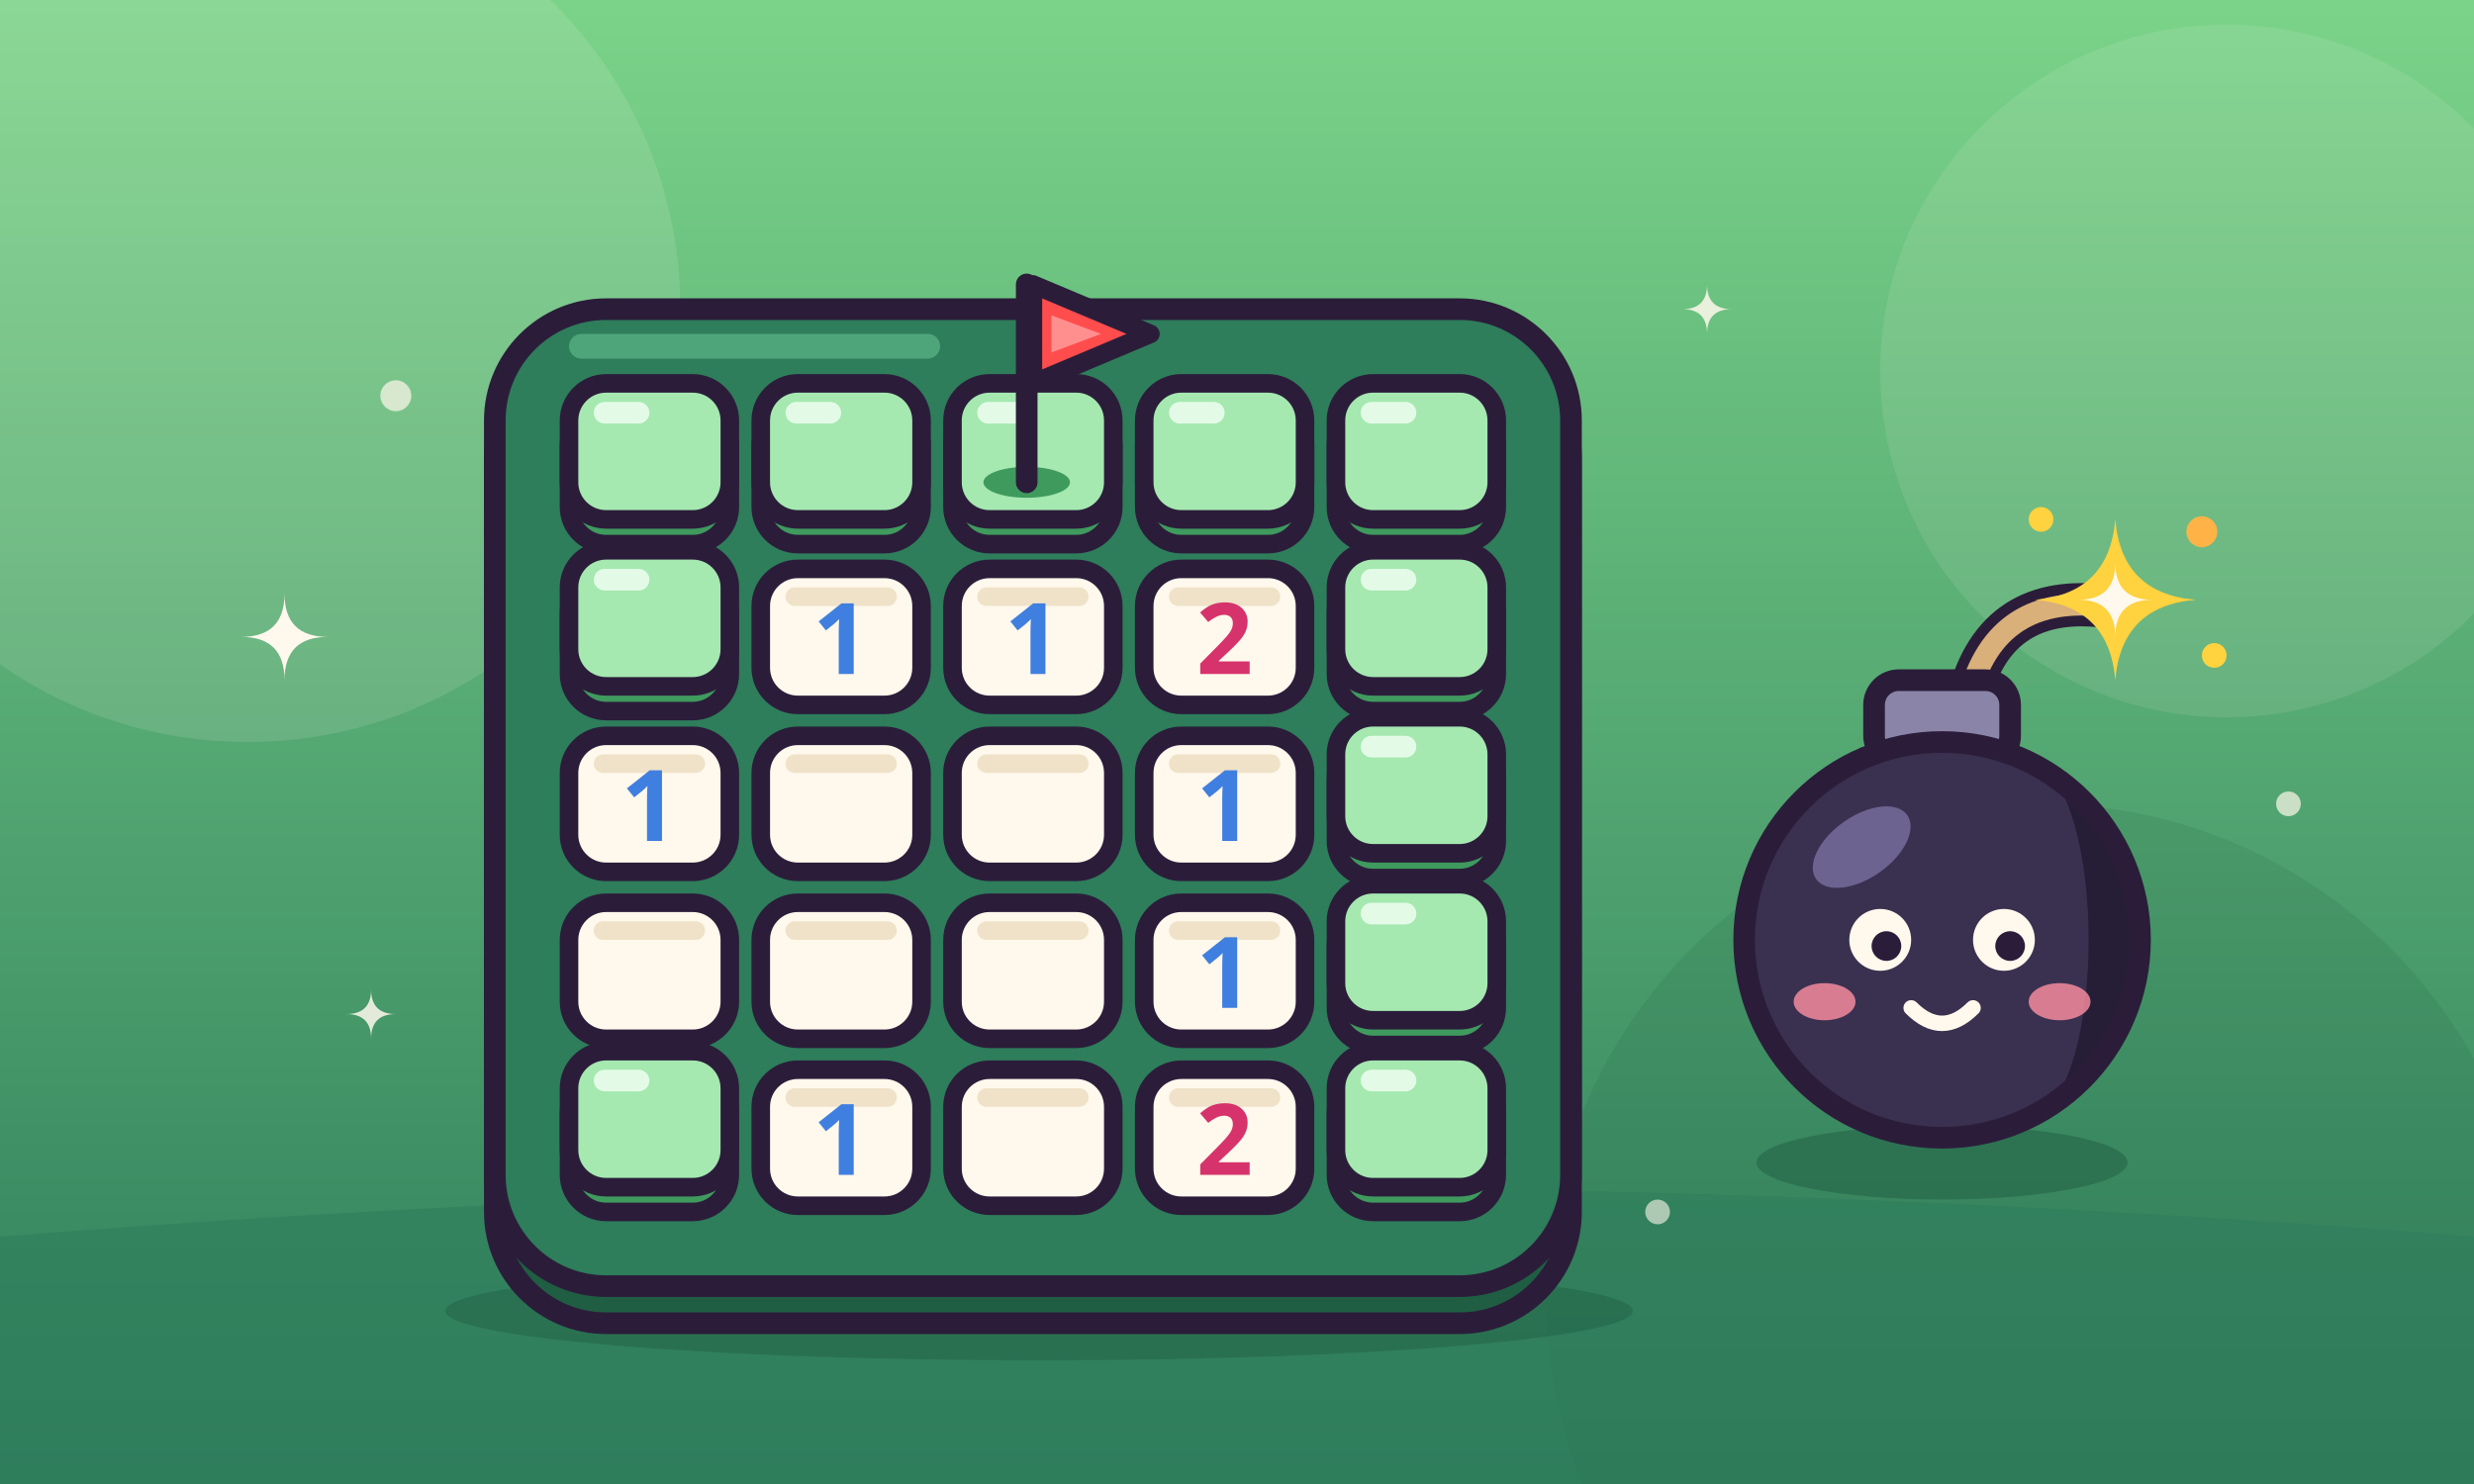
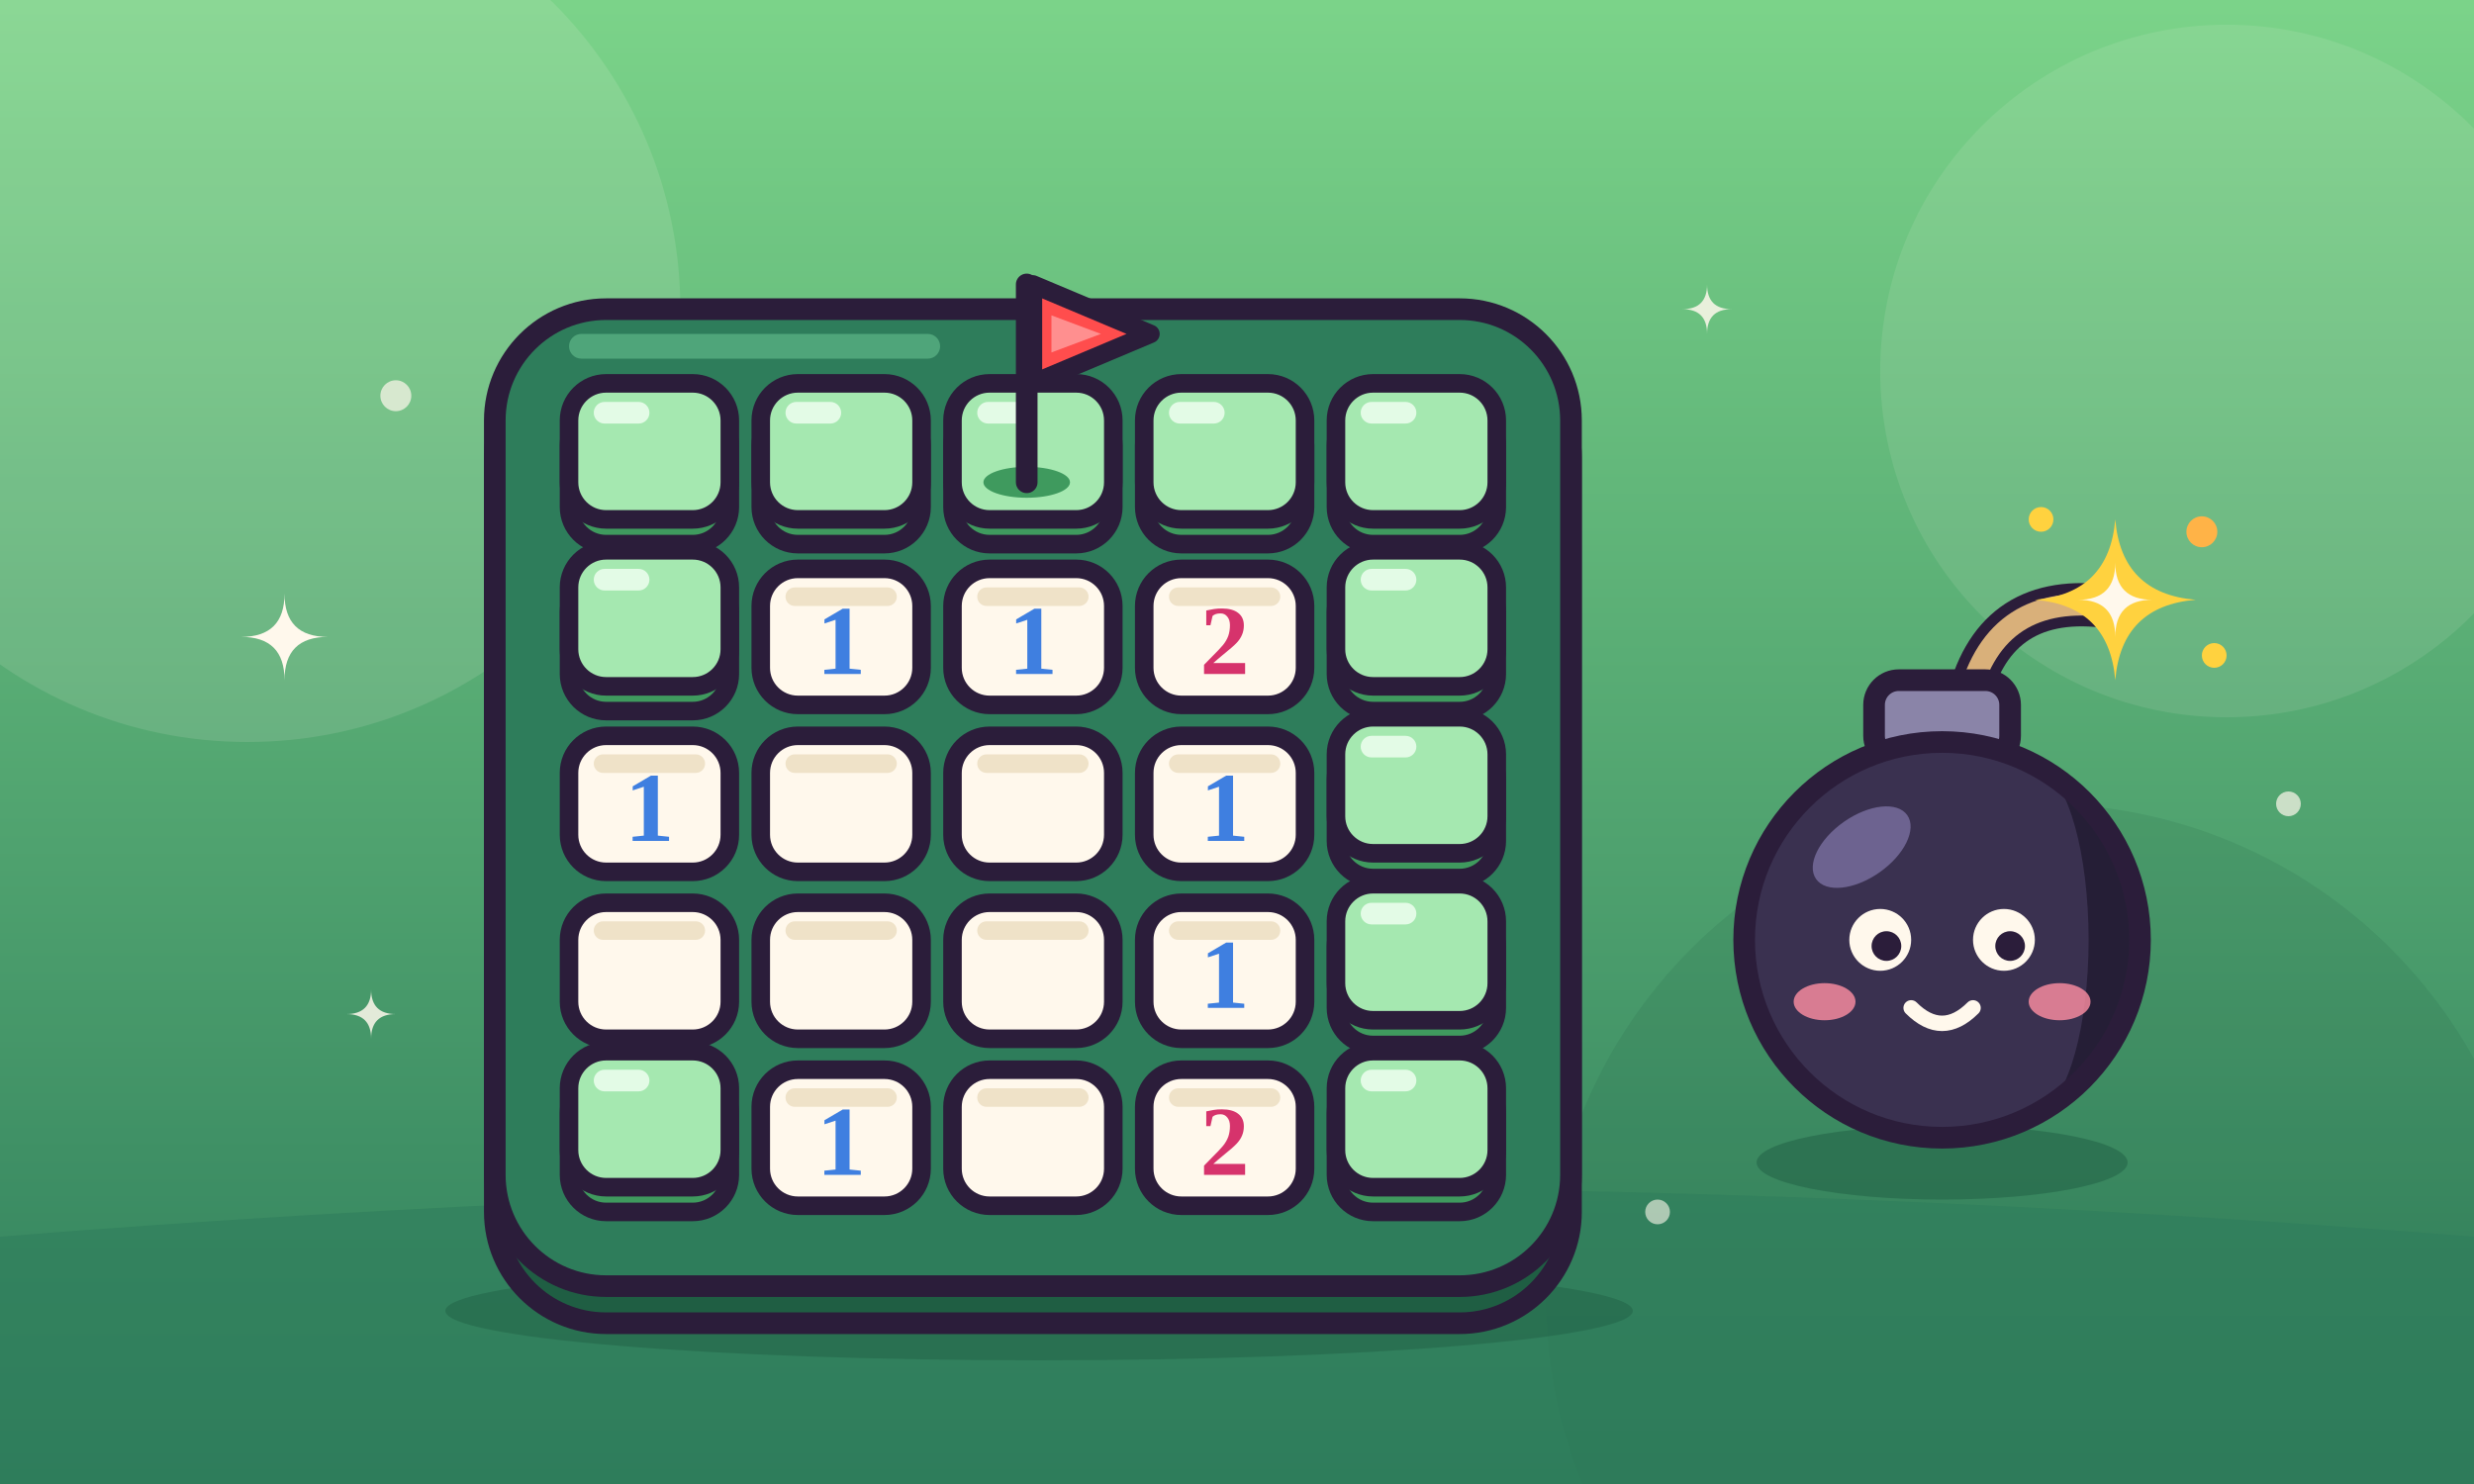
<svg xmlns="http://www.w3.org/2000/svg" viewBox="0 0 400 240" role="img" aria-label="Bãi mìn 5×5 với ô đã mở có số 1 và 2, một lá cờ đỏ và quả bom tròn đáng yêu đang cháy ngòi">
  <defs>
    <linearGradient id="domin-bg" x1="0" y1="0" x2="0" y2="1">
      <stop offset="0" stop-color="#7bd389" />
      <stop offset="1" stop-color="#2e7d5b" />
    </linearGradient>
  </defs>
  <rect width="400" height="240" fill="url(#domin-bg)" />
  <circle cx="40" cy="50" r="70" fill="#fff8ec" opacity="0.12" />
  <circle cx="360" cy="60" r="56" fill="#fff8ec" opacity="0.1" />
  <circle cx="330" cy="210" r="80" fill="#1f5e43" opacity="0.15" />
  <path d="M0 200 Q200 184 400 200 V240 H0Z" fill="#2e7d5b" opacity="0.6" />
  <ellipse cx="168" cy="212" rx="96" ry="8" fill="#1f5e43" opacity="0.45" />
  <ellipse cx="314" cy="188" rx="30" ry="6" fill="#1f5e43" opacity="0.5" />
  <rect x="80" y="56" width="174" height="158" rx="18" fill="#1f5e43" stroke="#2b1d3a" stroke-width="3.5" />
  <rect x="80" y="50" width="174" height="158" rx="18" fill="#2e7d5b" stroke="#2b1d3a" stroke-width="3.5" />
  <rect x="92" y="54" width="60" height="4" rx="2" fill="#4fa57a" />
  <g fill="#3f9a5e" stroke="#2b1d3a" stroke-width="3" stroke-linejoin="round">
    <rect x="92" y="66" width="26" height="22" rx="6" />
    <rect x="123" y="66" width="26" height="22" rx="6" />
    <rect x="154" y="66" width="26" height="22" rx="6" />
    <rect x="185" y="66" width="26" height="22" rx="6" />
    <rect x="216" y="66" width="26" height="22" rx="6" />
    <rect x="92" y="93" width="26" height="22" rx="6" />
    <rect x="216" y="93" width="26" height="22" rx="6" />
    <rect x="216" y="120" width="26" height="22" rx="6" />
    <rect x="216" y="147" width="26" height="22" rx="6" />
    <rect x="92" y="174" width="26" height="22" rx="6" />
    <rect x="216" y="174" width="26" height="22" rx="6" />
  </g>
  <g fill="#a5e8b0" stroke="#2b1d3a" stroke-width="3" stroke-linejoin="round">
    <rect x="92" y="62" width="26" height="22" rx="6" />
    <rect x="123" y="62" width="26" height="22" rx="6" />
    <rect x="154" y="62" width="26" height="22" rx="6" />
    <rect x="185" y="62" width="26" height="22" rx="6" />
    <rect x="216" y="62" width="26" height="22" rx="6" />
    <rect x="92" y="89" width="26" height="22" rx="6" />
    <rect x="216" y="89" width="26" height="22" rx="6" />
    <rect x="216" y="116" width="26" height="22" rx="6" />
    <rect x="216" y="143" width="26" height="22" rx="6" />
    <rect x="92" y="170" width="26" height="22" rx="6" />
    <rect x="216" y="170" width="26" height="22" rx="6" />
  </g>
  <g fill="#e3fbe6">
    <rect x="96" y="65" width="9" height="3.5" rx="1.75" />
    <rect x="127" y="65" width="9" height="3.5" rx="1.75" />
    <rect x="158" y="65" width="9" height="3.5" rx="1.75" />
    <rect x="189" y="65" width="9" height="3.5" rx="1.75" />
    <rect x="220" y="65" width="9" height="3.5" rx="1.75" />
    <rect x="96" y="92" width="9" height="3.5" rx="1.75" />
    <rect x="220" y="92" width="9" height="3.5" rx="1.75" />
    <rect x="220" y="119" width="9" height="3.5" rx="1.75" />
    <rect x="220" y="146" width="9" height="3.5" rx="1.75" />
    <rect x="96" y="173" width="9" height="3.5" rx="1.75" />
    <rect x="220" y="173" width="9" height="3.5" rx="1.75" />
  </g>
  <g fill="#fff8ec" stroke="#2b1d3a" stroke-width="3" stroke-linejoin="round">
    <rect x="123" y="92" width="26" height="22" rx="6" />
    <rect x="154" y="92" width="26" height="22" rx="6" />
    <rect x="185" y="92" width="26" height="22" rx="6" />
    <rect x="92" y="119" width="26" height="22" rx="6" />
    <rect x="123" y="119" width="26" height="22" rx="6" />
    <rect x="154" y="119" width="26" height="22" rx="6" />
    <rect x="185" y="119" width="26" height="22" rx="6" />
    <rect x="92" y="146" width="26" height="22" rx="6" />
    <rect x="123" y="146" width="26" height="22" rx="6" />
    <rect x="154" y="146" width="26" height="22" rx="6" />
    <rect x="185" y="146" width="26" height="22" rx="6" />
    <rect x="123" y="173" width="26" height="22" rx="6" />
    <rect x="154" y="173" width="26" height="22" rx="6" />
    <rect x="185" y="173" width="26" height="22" rx="6" />
  </g>
  <g fill="#efe2c8">
    <rect x="127" y="95" width="18" height="3" rx="1.5" />
    <rect x="158" y="95" width="18" height="3" rx="1.5" />
    <rect x="189" y="95" width="18" height="3" rx="1.5" />
    <rect x="96" y="122" width="18" height="3" rx="1.5" />
    <rect x="127" y="122" width="18" height="3" rx="1.5" />
    <rect x="158" y="122" width="18" height="3" rx="1.5" />
    <rect x="189" y="122" width="18" height="3" rx="1.5" />
    <rect x="96" y="149" width="18" height="3" rx="1.5" />
    <rect x="127" y="149" width="18" height="3" rx="1.5" />
    <rect x="158" y="149" width="18" height="3" rx="1.5" />
    <rect x="189" y="149" width="18" height="3" rx="1.5" />
    <rect x="127" y="176" width="18" height="3" rx="1.5" />
    <rect x="158" y="176" width="18" height="3" rx="1.5" />
    <rect x="189" y="176" width="18" height="3" rx="1.5" />
  </g>
-   <g font-family="Noto Sans SC, sans-serif" font-weight="bold" font-size="16" text-anchor="middle">
+   <g font-family="Times New Roman, Tinos, Times, SimSun, Songti SC, STSong, Noto Serif SC, serif" font-weight="bold" font-size="16" text-anchor="middle">
    <text x="136" y="109" fill="#3f7fe0">1</text>
    <text x="167" y="109" fill="#3f7fe0">1</text>
    <text x="198" y="109" fill="#d6336c">2</text>
    <text x="105" y="136" fill="#3f7fe0">1</text>
    <text x="198" y="136" fill="#3f7fe0">1</text>
    <text x="198" y="163" fill="#3f7fe0">1</text>
    <text x="136" y="190" fill="#3f7fe0">1</text>
    <text x="198" y="190" fill="#d6336c">2</text>
  </g>
  <ellipse cx="166" cy="78" rx="7" ry="2.5" fill="#3f9a5e" />
  <path d="M166 78 V46" stroke="#2b1d3a" stroke-width="3.5" stroke-linecap="round" />
  <path d="M167 46 L186 54 L167 62Z" fill="#ff4d4d" stroke="#2b1d3a" stroke-width="3" stroke-linejoin="round" />
  <path d="M170 51 L178 54 L170 57Z" fill="#ff8f8f" />
  <g transform="translate(314 152)">
    <path d="M4 -38 Q8 -56 26 -54" fill="none" stroke="#2b1d3a" stroke-width="7" stroke-linecap="round" />
    <path d="M4 -38 Q8 -56 26 -54" fill="none" stroke="#d9b07a" stroke-width="3.5" stroke-linecap="round" />
    <rect x="-11" y="-42" width="22" height="13" rx="4" fill="#8a84a8" stroke="#2b1d3a" stroke-width="3.5" stroke-linejoin="round" />
    <circle cx="0" cy="0" r="32" fill="#3a3150" />
    <path d="M16 -27.7 A32 32 0 0 1 16 27.7 A9 28 0 0 0 16 -27.7Z" fill="#251e36" />
    <ellipse cx="-13" cy="-15" rx="9" ry="5" fill="#6d6390" transform="rotate(-35 -13 -15)" />
    <circle cx="0" cy="0" r="32" fill="none" stroke="#2b1d3a" stroke-width="3.5" />
    <circle cx="-10" cy="0" r="5" fill="#fff8ec" />
    <circle cx="10" cy="0" r="5" fill="#fff8ec" />
    <circle cx="-9" cy="1" r="2.4" fill="#2b1d3a" />
    <circle cx="11" cy="1" r="2.4" fill="#2b1d3a" />
    <ellipse cx="-19" cy="10" rx="5" ry="3" fill="#ff8fa3" opacity="0.8" />
    <ellipse cx="19" cy="10" rx="5" ry="3" fill="#ff8fa3" opacity="0.8" />
    <path d="M-5 11 Q0 16 5 11" fill="none" stroke="#fff8ec" stroke-width="2.5" stroke-linecap="round" />
    <path d="M28 -68 Q29 -56 41 -55 Q29 -54 28 -42 Q27 -54 15 -55 Q27 -56 28 -68Z" fill="#ffd23f" />
    <path d="M28 -61 Q28 -55 34 -55 Q28 -55 28 -49 Q28 -55 22 -55 Q28 -55 28 -61Z" fill="#fff8ec" />
    <circle cx="42" cy="-66" r="2.5" fill="#ffb347" />
    <circle cx="16" cy="-68" r="2" fill="#ffd23f" />
    <circle cx="44" cy="-46" r="2" fill="#ffd23f" />
  </g>
  <path d="M46 96 Q46 103 53 103 Q46 103 46 110 Q46 103 39 103 Q46 103 46 96Z" fill="#fff8ec" />
  <path d="M60 160 Q60 164 64 164 Q60 164 60 168 Q60 164 56 164 Q60 164 60 160Z" fill="#fff8ec" opacity="0.85" />
  <path d="M276 46 Q276 50 280 50 Q276 50 276 54 Q276 50 272 50 Q276 50 276 46Z" fill="#fff8ec" opacity="0.85" />
  <circle cx="64" cy="64" r="2.5" fill="#fff8ec" opacity="0.7" />
  <circle cx="370" cy="130" r="2" fill="#fff8ec" opacity="0.7" />
  <circle cx="268" cy="196" r="2" fill="#fff8ec" opacity="0.6" />
</svg>
